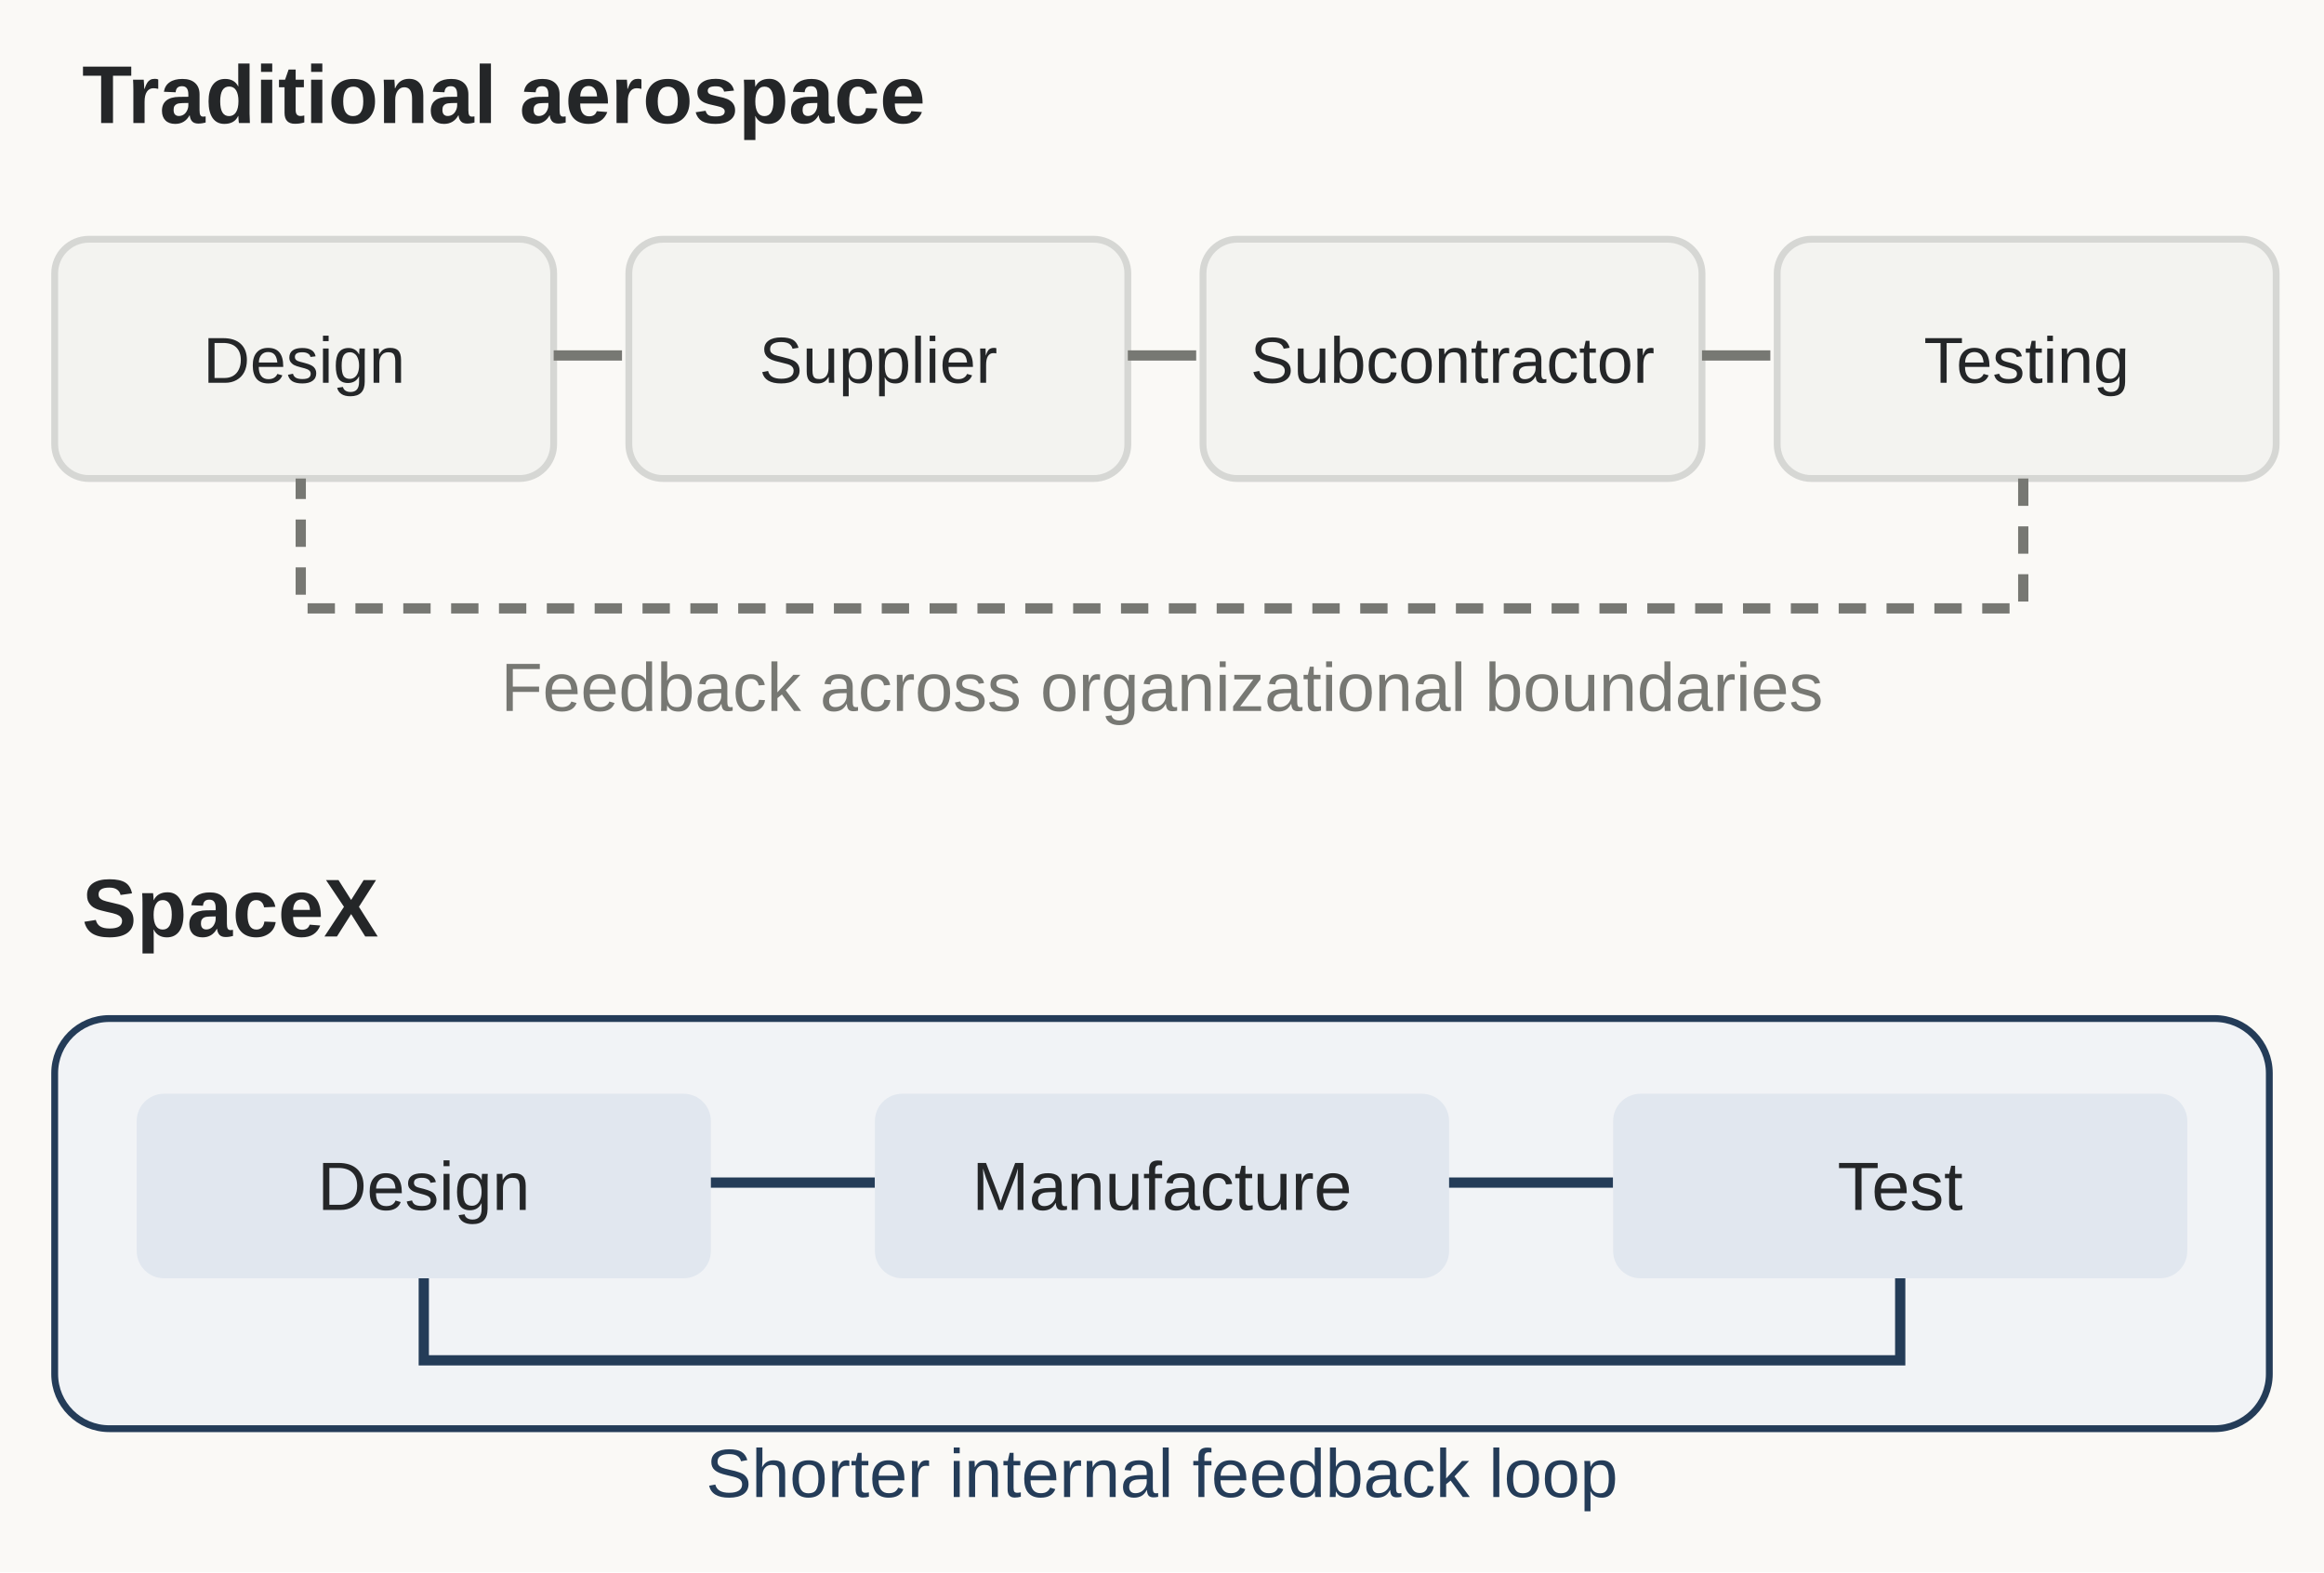
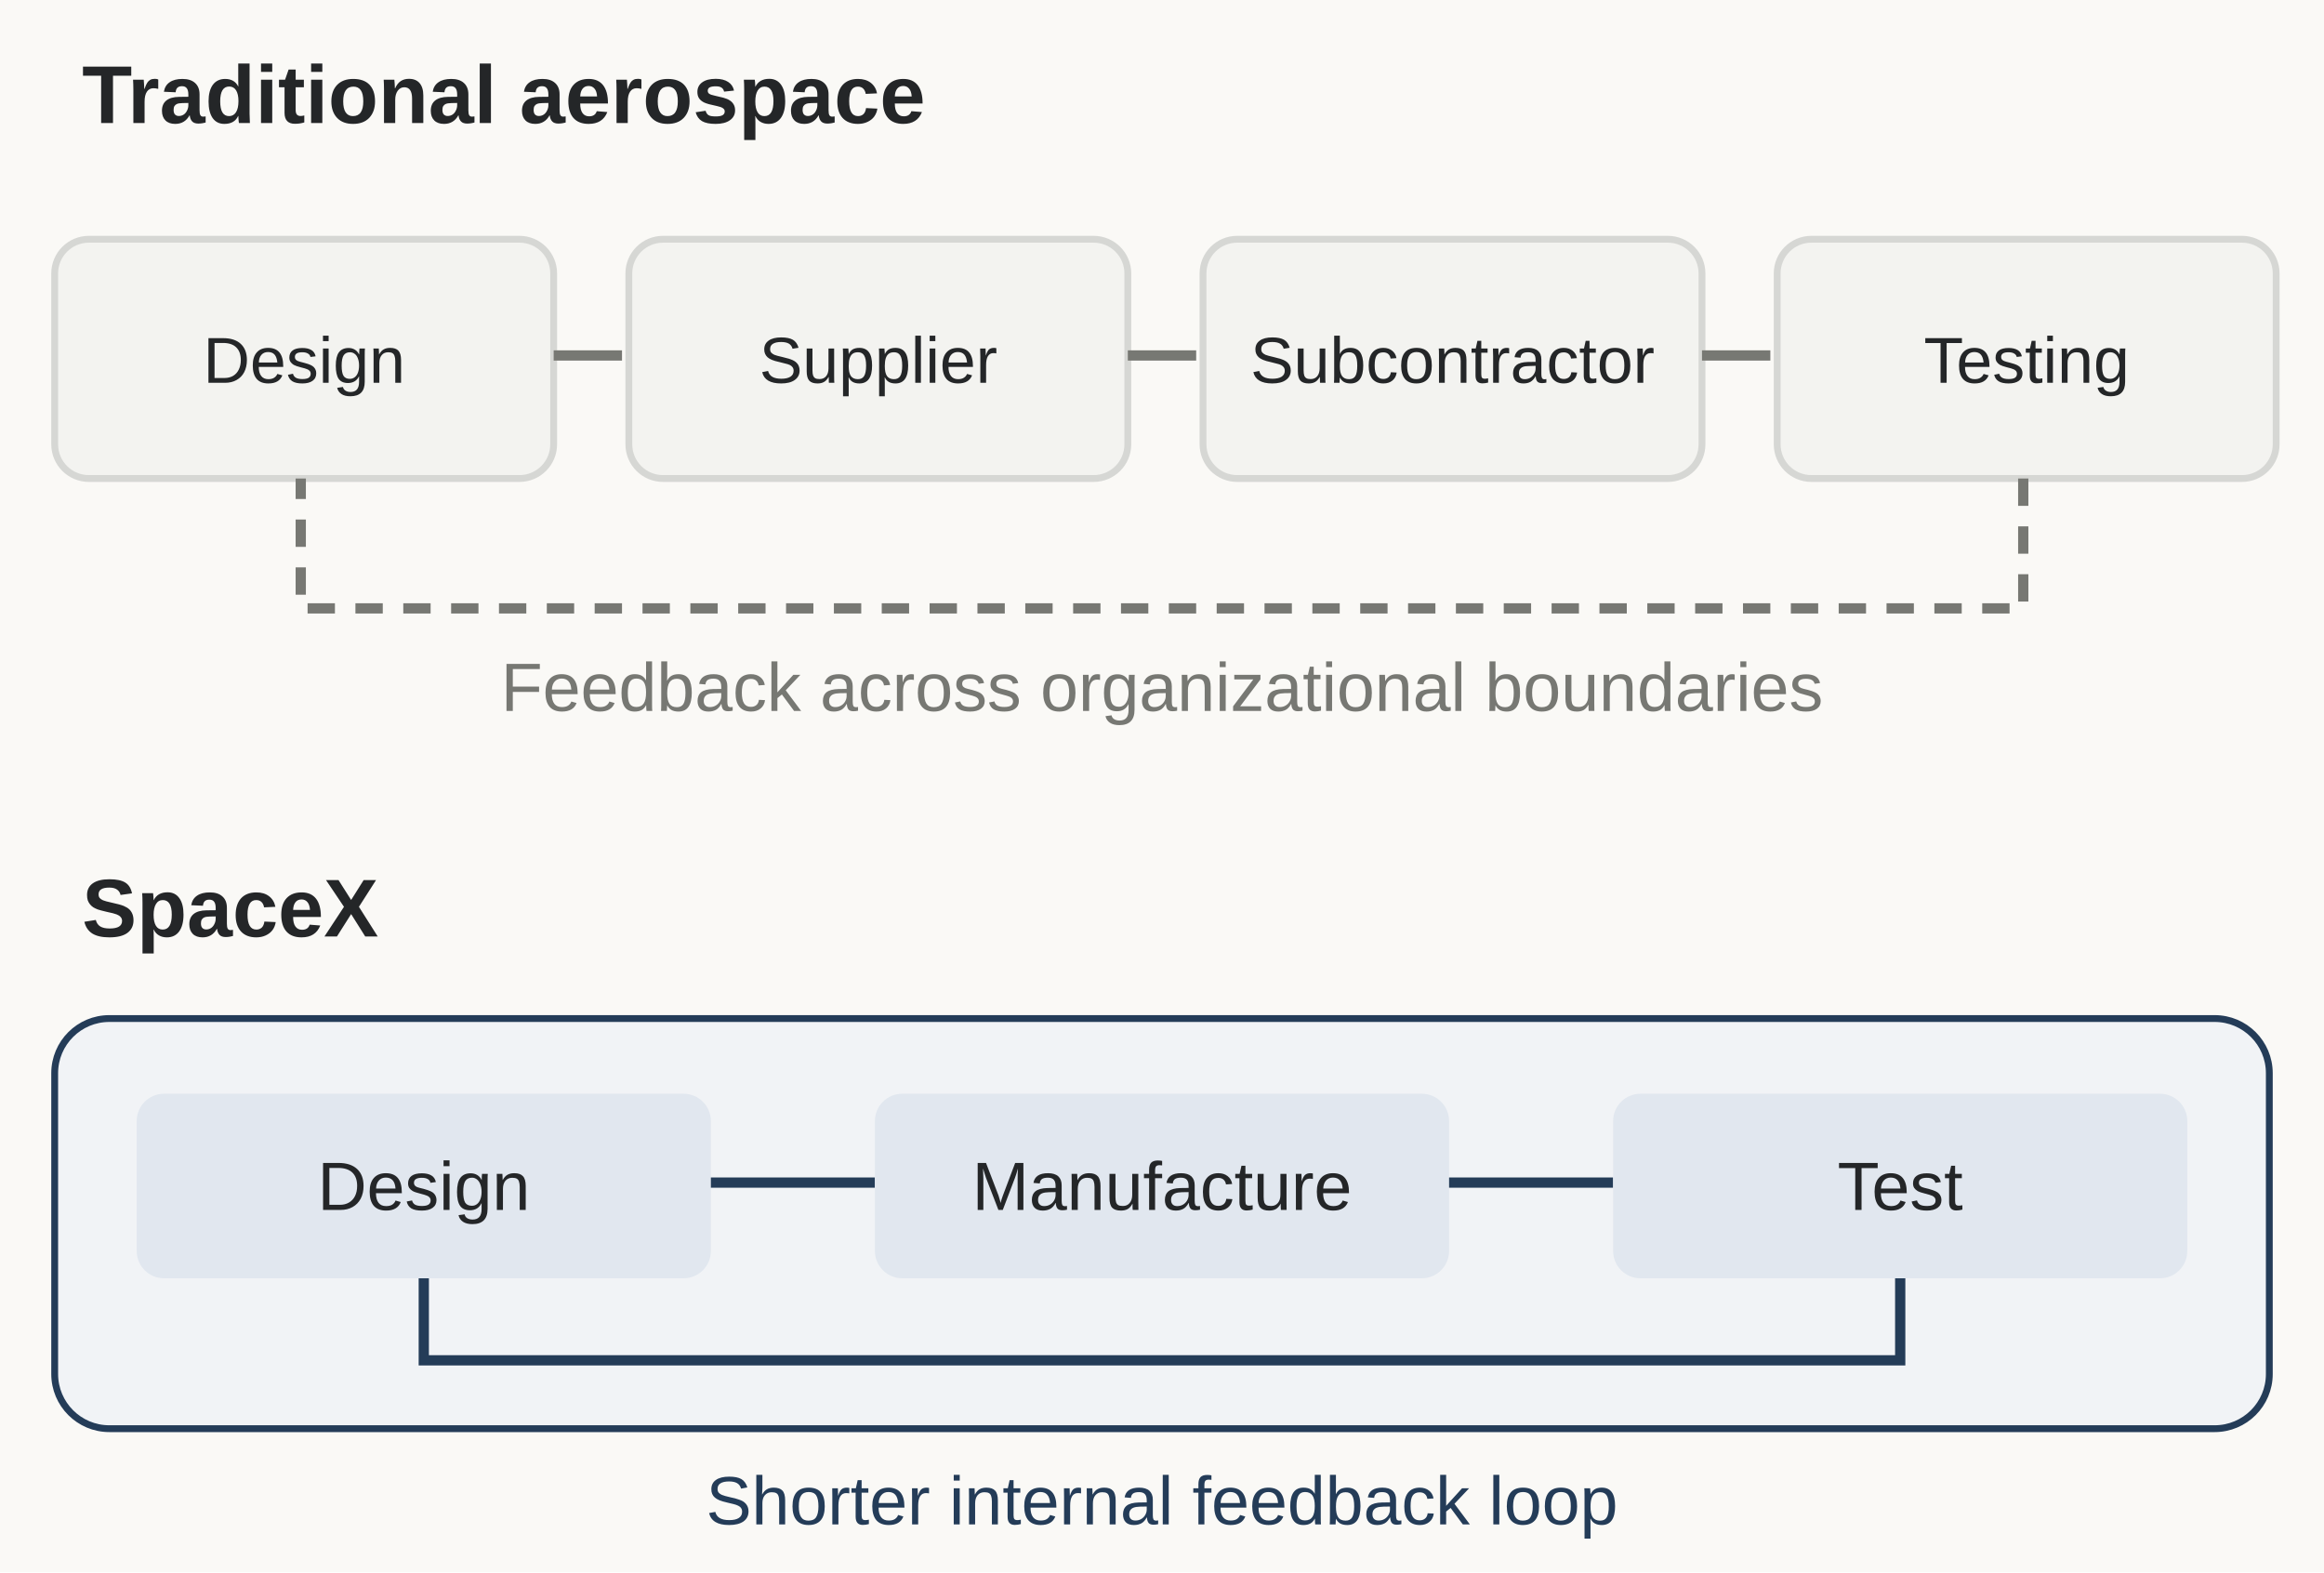
<svg xmlns="http://www.w3.org/2000/svg" viewBox="0 0 340 230" width="1020" height="690">
  <style>text{font-family:Geist,-apple-system,BlinkMacSystemFont,'Segoe UI',Arial,sans-serif;fill:#242628}.muted{fill:#777873}.accent{fill:#243C58}.box{fill:#F3F3F0;stroke:#D6D7D4;stroke-width:1}.em{fill:#E9EDF3;stroke:#243C58;stroke-width:1}.line{stroke:#777873;stroke-width:1.5;fill:none}.navy{stroke:#243C58;stroke-width:1.5;fill:none}</style>
  <rect width="340" height="230" fill="#FAF9F6" />
  <text x="12" y="18" font-size="12" font-weight="600" class="" text-anchor="start">Traditional aerospace</text>
  <rect x="8" y="35" width="73" height="35" rx="5" class="box" />
  <text x="44.5" y="56" font-size="9.5" font-weight="400" class="" text-anchor="middle">Design</text>
  <path d="M81 52 H91" class="line" />
  <rect x="92" y="35" width="73" height="35" rx="5" class="box" />
  <text x="128.5" y="56" font-size="9.5" font-weight="400" class="" text-anchor="middle">Supplier</text>
  <path d="M165 52 H175" class="line" />
  <rect x="176" y="35" width="73" height="35" rx="5" class="box" />
  <text x="212.5" y="56" font-size="9.5" font-weight="400" class="" text-anchor="middle">Subcontractor</text>
  <path d="M249 52 H259" class="line" />
  <rect x="260" y="35" width="73" height="35" rx="5" class="box" />
  <text x="296.5" y="56" font-size="9.5" font-weight="400" class="" text-anchor="middle">Testing</text>
  <path d="M296 70 V89 H44 V70" class="line" stroke-dasharray="4 3" />
  <text x="170" y="104" font-size="10" font-weight="400" class="muted" text-anchor="middle">Feedback across organizational boundaries</text>
  <text x="12" y="137" font-size="12" font-weight="600" class="" text-anchor="start">SpaceX</text>
  <rect x="8" y="149" width="324" height="60" rx="8" fill="#F1F3F6" stroke="#243C58" stroke-width="1" />
  <rect x="20" y="160" width="84" height="27" rx="4" fill="#E1E7EF" />
  <text x="62" y="177" font-size="10" font-weight="400" class="" text-anchor="middle">Design</text>
  <path d="M104 173 H128" class="navy" />
  <rect x="128" y="160" width="84" height="27" rx="4" fill="#E1E7EF" />
  <text x="170" y="177" font-size="10" font-weight="400" class="" text-anchor="middle">Manufacture</text>
  <path d="M212 173 H236" class="navy" />
  <rect x="236" y="160" width="84" height="27" rx="4" fill="#E1E7EF" />
  <text x="278" y="177" font-size="10" font-weight="400" class="" text-anchor="middle">Test</text>
  <path d="M278 187 V199 H62 V187" class="navy" />
-   <text x="170" y="219" font-size="10" font-weight="400" class="accent" text-anchor="middle">Shorter internal feedback loop</text>
+   <text x="170" y="223" font-size="10" font-weight="400" class="accent" text-anchor="middle">Shorter internal feedback loop</text>
</svg>
